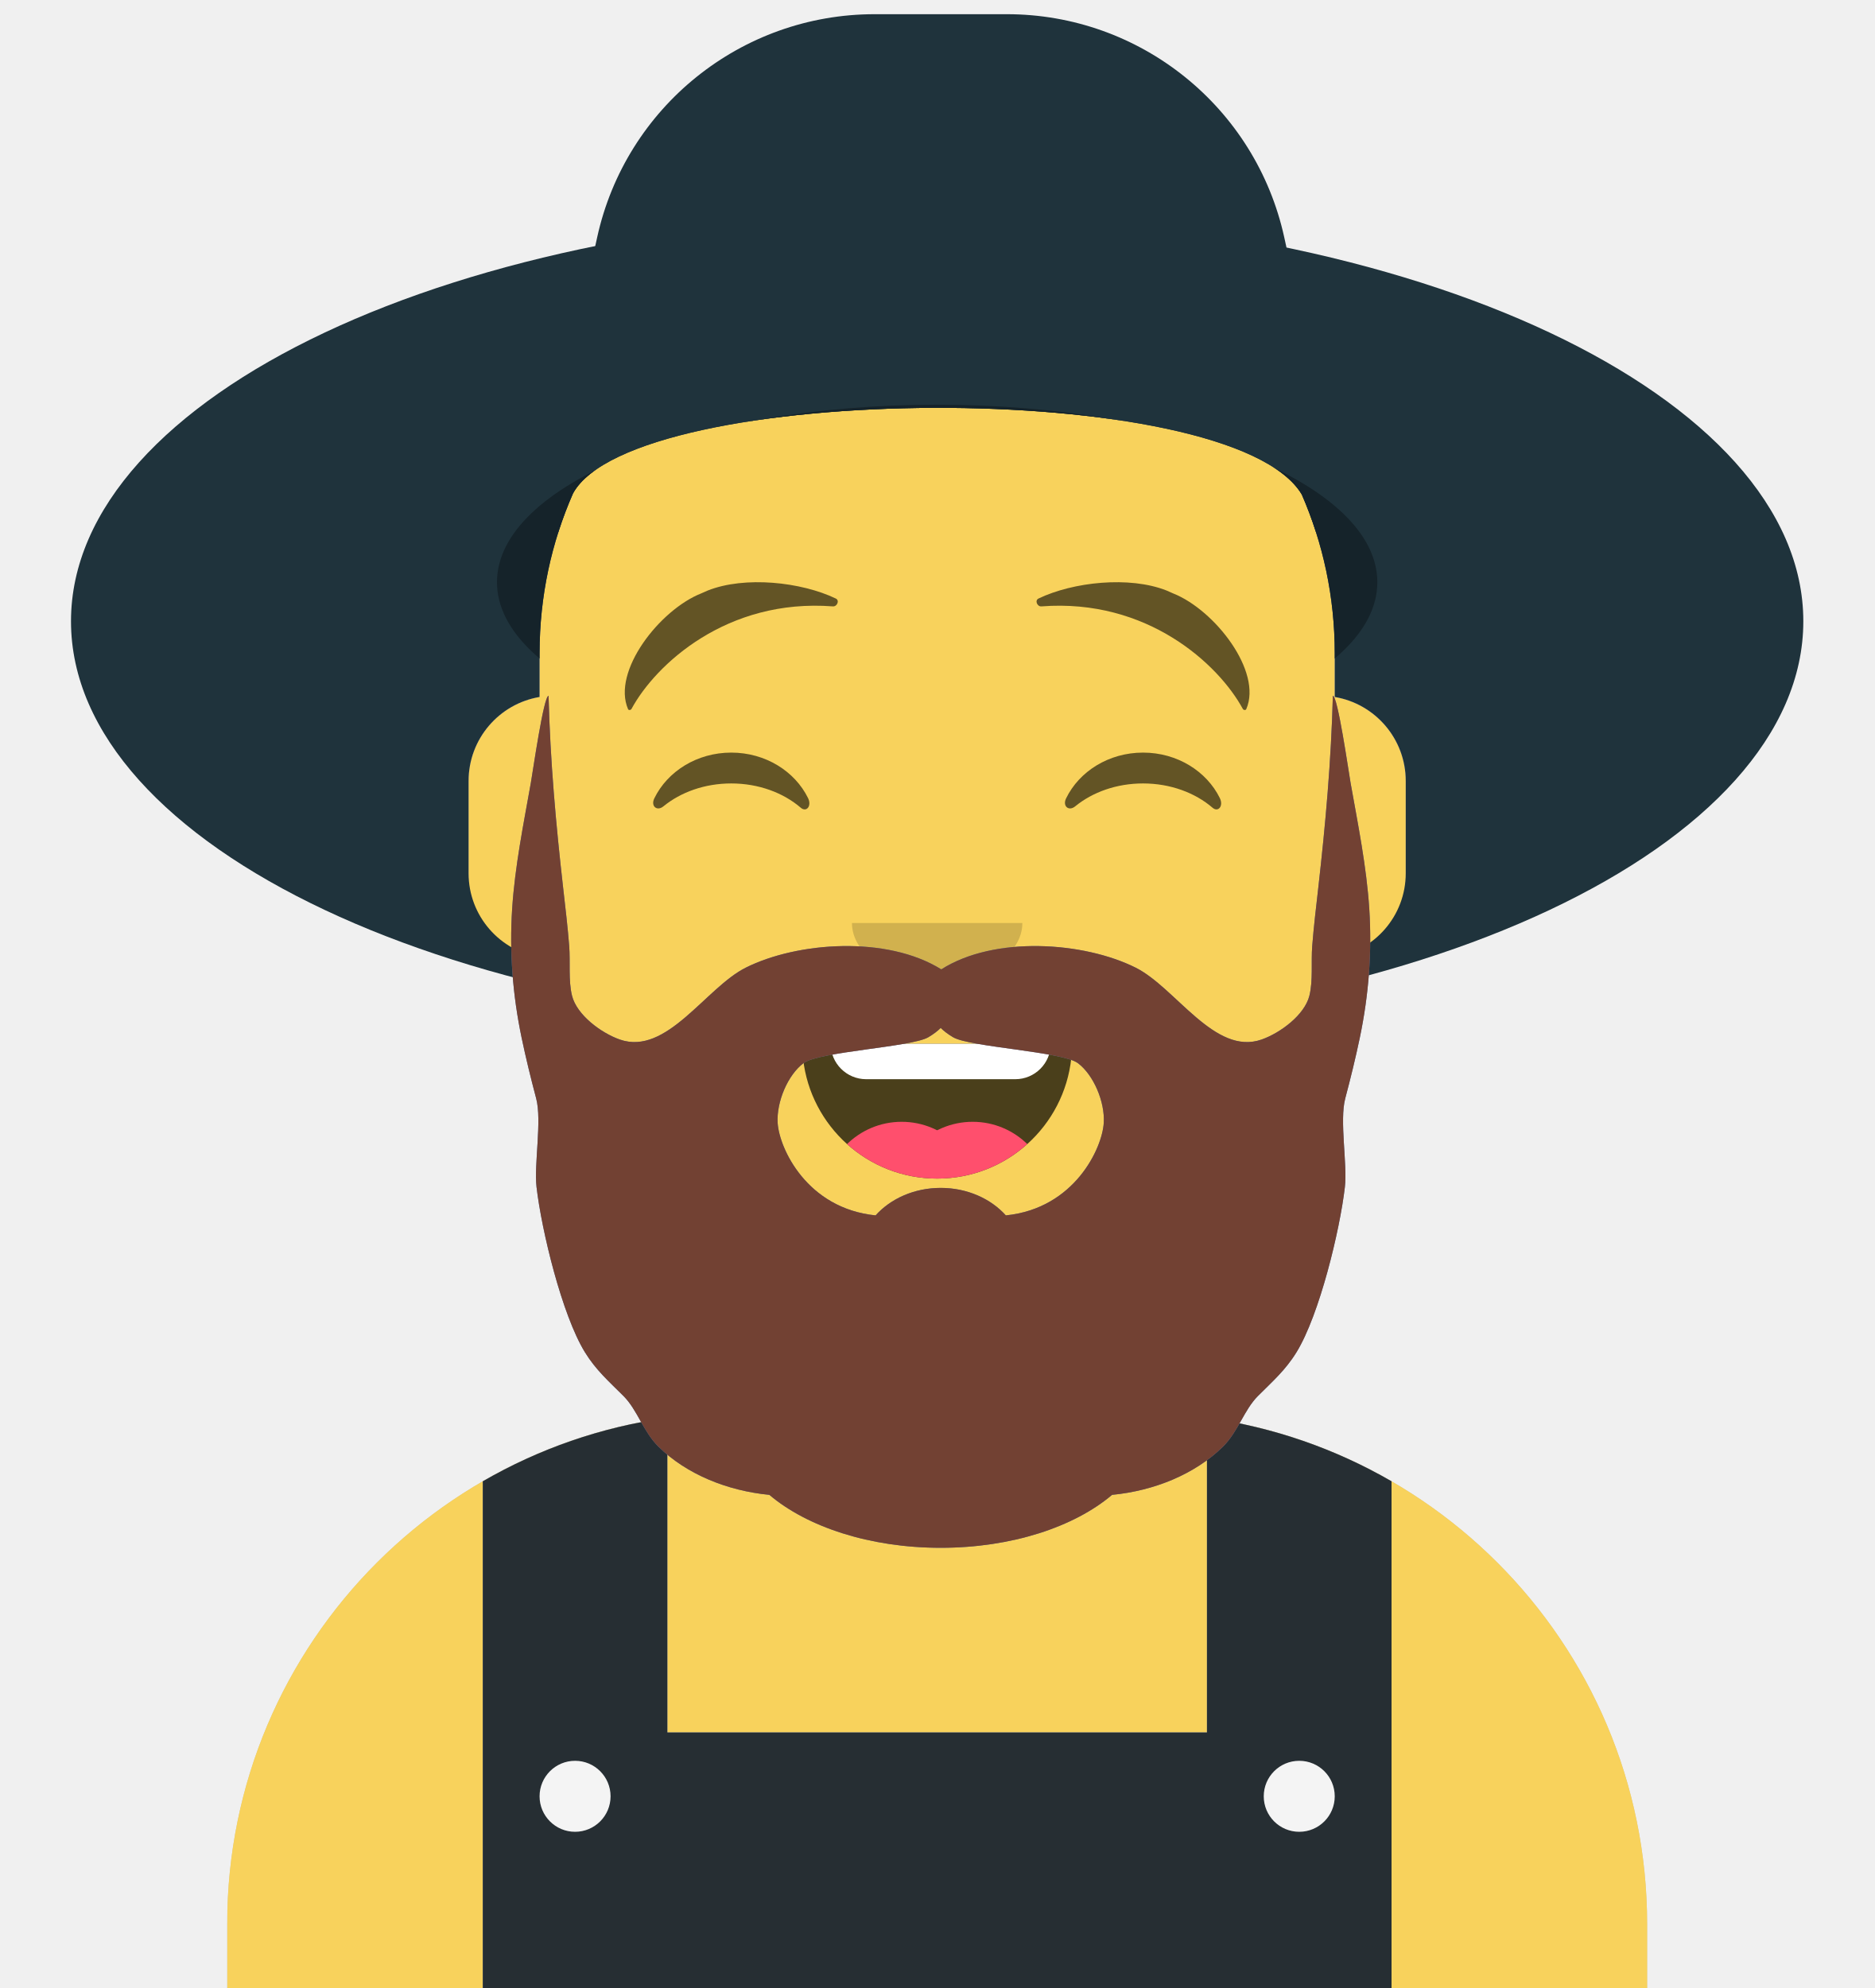
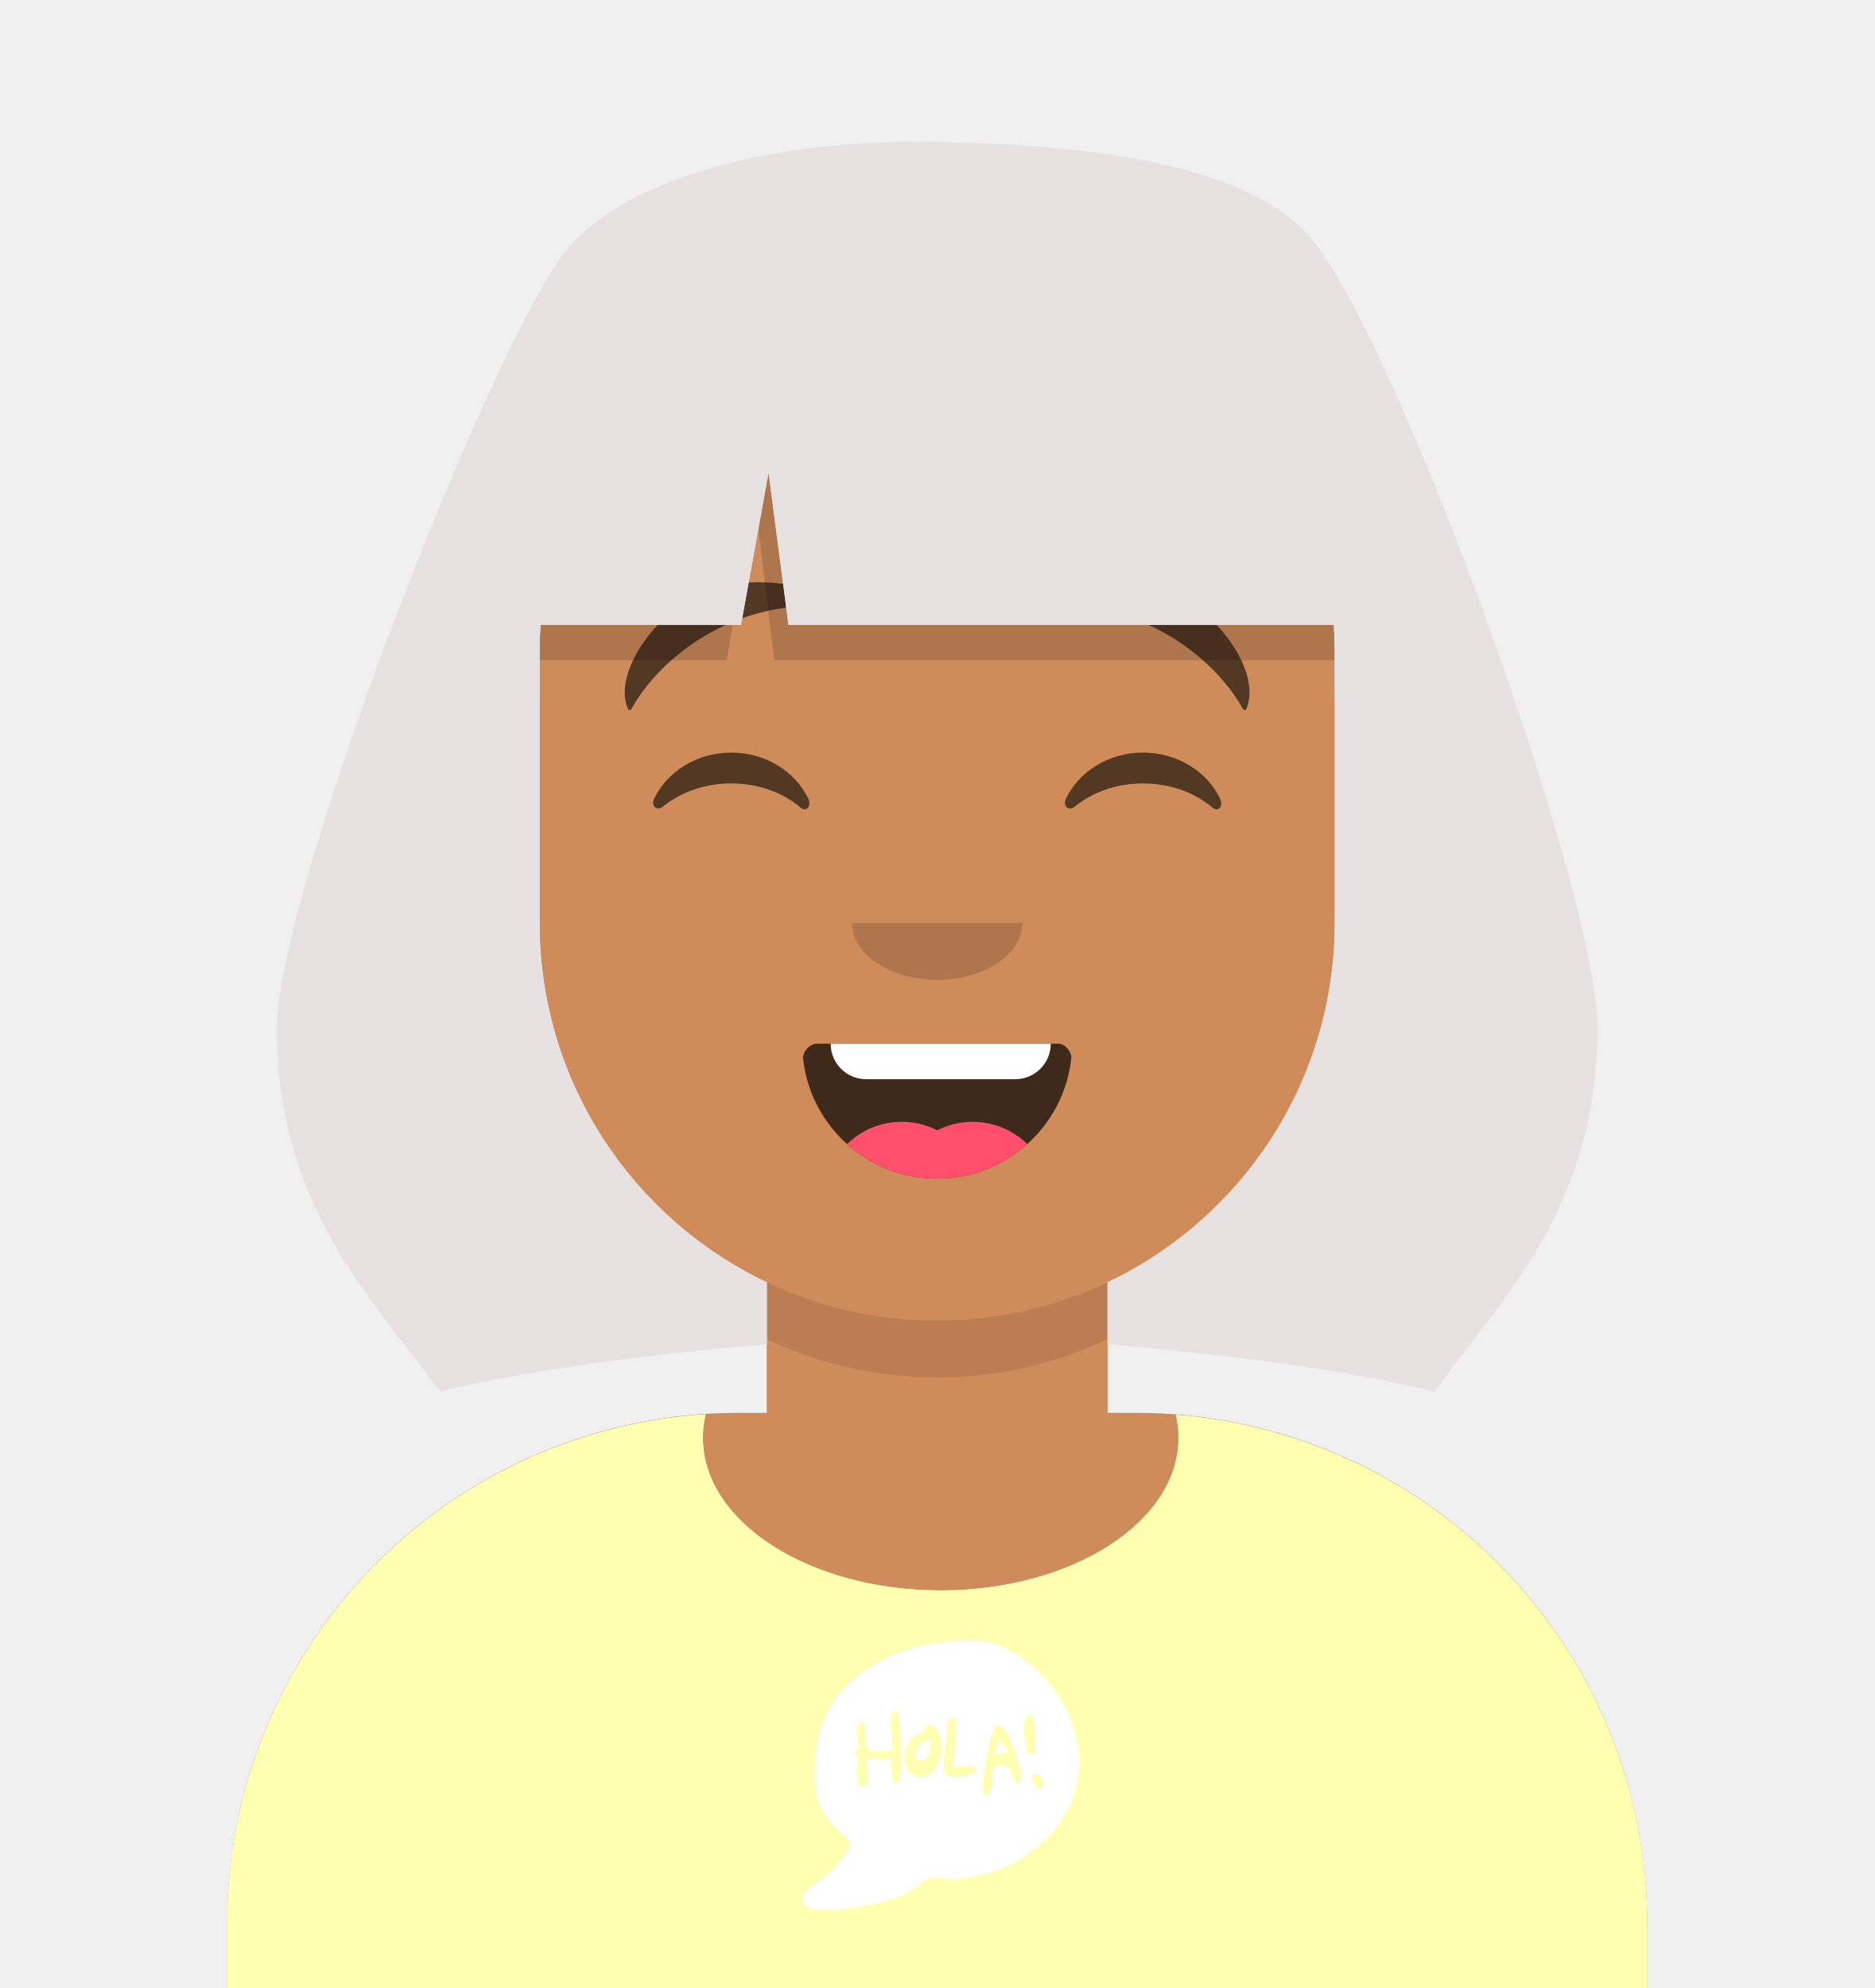
<svg xmlns="http://www.w3.org/2000/svg" xmlns:xlink="http://www.w3.org/1999/xlink" width="264px" height="280px" viewBox="0 0 264 280" version="1.1">
  <defs>
-     <circle id="react-path-1466423" cx="120" cy="120" r="120" />
-     <path d="M12,160 C12,226.274 65.726,280 132,280 C198.274,280 252,226.274 252,160 L264,160 L264,-1.42108547e-14 L-3.19744231e-14,-1.42108547e-14 L-3.19744231e-14,160 L12,160 Z" id="react-path-1466424" />
-     <path d="M124,144.611 L124,163 L128,163 L128,163 C167.765,163 200,195.235 200,235 L200,244 L0,244 L0,235 C-4.86974701e-15,195.235 32.235,163 72,163 L72,163 L76,163 L76,144.611 C58.763,136.422 46.372,119.687 44.305,99.881 C38.48,99.058 34,94.052 34,88 L34,74 C34,68.054 38.325,63.118 44,62.166 L44,56 L44,56 C44,25.072 69.072,5.68137151e-15 100,0 L100,0 L100,0 C130.928,-5.68137151e-15 156,25.072 156,56 L156,62.166 C161.675,63.118 166,68.054 166,74 L166,88 C166,94.052 161.52,99.058 155.695,99.881 C153.628,119.687 141.237,136.422 124,144.611 Z" id="react-path-1466425" />
+     <circle id="react-path-9936080" cx="120" cy="120" r="120" />
+     <path d="M12,160 C12,226.274 65.726,280 132,280 C198.274,280 252,226.274 252,160 L264,160 L264,-1.42108547e-14 L-3.19744231e-14,-1.42108547e-14 L-3.19744231e-14,160 L12,160 Z" id="react-path-9936081" />
+     <path d="M124,144.611 L124,163 L128,163 L128,163 C167.765,163 200,195.235 200,235 L200,244 L0,244 L0,235 C-4.86974701e-15,195.235 32.235,163 72,163 L72,163 L76,163 L76,144.611 C58.763,136.422 46.372,119.687 44.305,99.881 C38.48,99.058 34,94.052 34,88 L34,74 C34,68.054 38.325,63.118 44,62.166 L44,56 L44,56 C44,25.072 69.072,5.68137151e-15 100,0 L100,0 L100,0 C130.928,-5.68137151e-15 156,25.072 156,56 L156,62.166 C161.675,63.118 166,68.054 166,74 L166,88 C166,94.052 161.52,99.058 155.695,99.881 C153.628,119.687 141.237,136.422 124,144.611 Z" id="react-path-9936082" />
  </defs>
  <g id="Avataaar" stroke="none" stroke-width="1" fill="none" fill-rule="evenodd">
    <g transform="translate(-825, -1100)" id="Avataaar/Circle">
      <g transform="translate(825, 1100)">
        <g id="Mask" />
-         <g id="Avataaar" stroke-width="1" fill-rule="evenodd" mask="url(#react-mask-1466427)">
+         <g id="Avataaar" stroke-width="1" fill-rule="evenodd" mask="url(#react-mask-9936084)">
          <g id="Body" transform="translate(32, 36)">
-             <mask id="react-mask-1466428" fill="white">
-               <use xlink:href="#react-path-1466425" />
+             <mask id="react-mask-9936085" fill="white">
+               <use xlink:href="#react-path-9936082" />
            </mask>
-             <use fill="#D0C6AC" xlink:href="#react-path-1466425" />
-             <g id="Skin/👶🏽-03-Brown" mask="url(#react-mask-1466428)" fill="#F8D25C">
+             <use fill="#D0C6AC" xlink:href="#react-path-9936082" />
+             <g id="Skin/👶🏽-03-Brown" mask="url(#react-mask-9936085)" fill="#D08B5B">
              <g transform="translate(0, 0)" id="Color">
                <rect x="0" y="0" width="264" height="280" />
              </g>
            </g>
-             <path d="M156,79 L156,102 C156,132.928 130.928,158 100,158 C69.072,158 44,132.928 44,102 L44,79 L44,94 C44,124.928 69.072,150 100,150 C130.928,150 156,124.928 156,94 L156,79 Z" id="Neck-Shadow" fill-opacity="0.1" fill="#000000" mask="url(#react-mask-1466428)" />
+             <path d="M156,79 L156,102 C156,132.928 130.928,158 100,158 C69.072,158 44,132.928 44,102 L44,79 L44,94 C44,124.928 69.072,150 100,150 C130.928,150 156,124.928 156,94 L156,79 Z" id="Neck-Shadow" fill-opacity="0.1" fill="#000000" mask="url(#react-mask-9936085)" />
          </g>
-           <g id="Clothing/Overall" transform="translate(0, 170)">
+           <g id="Clothing/Graphic-Shirt" transform="translate(0, 170)">
            <defs>
-               <path d="M94,29.688 L94,74 L170,74 L170,29.688 C179.363,30.989 188.15,34.091 196,38.632 L196,110 L187,110 L77,110 L68,110 L68,38.632 C75.85,34.091 84.637,30.989 94,29.688 Z" id="react-path-1466429" />
+               <path d="M165.624,29.268 C202.76,32.137 232,63.18 232,101.052 L232,110 L32,110 L32,101.052 C32,62.835 61.775,31.572 99.393,29.197 C99.134,30.274 99,31.377 99,32.5 C99,44.374 113.998,54 132.5,54 C151.002,54 166,44.374 166,32.5 C166,31.402 165.872,30.322 165.624,29.268 Z" id="react-path-9936086" />
            </defs>
-             <mask id="react-mask-1466430" fill="white">
-               <use xlink:href="#react-path-1466429" />
+             <mask id="react-mask-9936087" fill="white">
+               <use xlink:href="#react-path-9936086" />
            </mask>
-             <use id="Overall" fill="#B7C1DB" fill-rule="evenodd" xlink:href="#react-path-1466429" />
-             <g id="Color/Palette/Gray-01" mask="url(#react-mask-1466430)" fill-rule="evenodd" fill="#262E33">
+             <use id="Clothes" fill="#E6E6E6" fill-rule="evenodd" xlink:href="#react-path-9936086" />
+             <g id="Color/Palette/Gray-01" mask="url(#react-mask-9936087)" fill-rule="evenodd" fill="#FFFFB1">
              <rect id="🖍Color" x="0" y="0" width="264" height="110" />
            </g>
-             <circle id="Button" fill="#F4F4F4" fill-rule="evenodd" cx="81" cy="83" r="5" />
-             <circle id="Button" fill="#F4F4F4" fill-rule="evenodd" cx="183" cy="83" r="5" />
+             <g id="Clothing/Graphic/Hola" mask="url(#react-mask-9936087)" fill-rule="evenodd" fill="#FFFFFF">
+               <g transform="translate(77, 58)" id="Hola">
+                 <path d="M74.637,16.948 C75.917,22.71 73.733,28.192 69.307,31.952 C67.227,33.72 64.873,35.026 62.251,35.787 C60.792,36.21 59.267,36.509 57.754,36.657 C56.618,36.768 54.97,36.257 53.963,36.546 C52.844,36.867 51.405,38.411 50.207,38.908 C49.535,39.187 48.839,39.432 48.139,39.635 C46.633,40.073 45.074,40.369 43.526,40.612 C41.924,40.862 35.243,41.914 36.071,38.975 C36.355,37.964 39.182,36.471 39.795,35.791 C40.249,35.289 42.94,32.427 42.814,31.496 C42.774,31.202 41.067,29.865 40.666,29.416 C39.757,28.397 38.904,27.358 38.421,26.065 C37.592,23.849 37.635,21.067 37.911,18.745 C38.599,12.941 41.477,9.086 46.513,6.196 C49.368,4.558 52.472,3.657 55.718,3.261 C59.674,2.778 62.828,2.763 66.185,5.011 C70.605,7.971 73.46,11.679 74.637,16.948 Z M69.506,23.936 C70.592,23.636 69.198,20.883 68.427,22.216 C68.15,22.697 68.89,24.105 69.506,23.936 Z M67.685,18.614 C67.773,18.973 68.119,19.084 68.433,19.041 C69.183,18.937 68.713,18.06 68.734,17.668 C68.774,16.919 68.841,15.029 68.562,14.347 C68.049,13.094 67.587,13.334 67.288,14.562 C67.021,15.662 67.411,17.509 67.685,18.614 Z M66.637,22.893 C67.48,22.395 65.257,16.717 64.769,15.905 C62.877,12.76 62.265,18.336 61.975,19.714 C61.85,20.311 60.457,26.496 62.314,24.502 C63.305,23.438 61.756,19.9 64.557,20.723 C65.541,21.012 64.829,20.929 65.431,21.832 C65.652,22.162 65.889,23.333 66.637,22.893 Z M60.295,21.599 C61.081,20.248 57.63,20.878 57.233,20.902 C57.327,19.103 57.678,17.279 57.673,15.48 C57.672,15.005 57.838,13.289 56.715,14.099 C56.261,14.426 56.417,15.928 56.379,16.379 C56.289,17.436 55.431,21.086 56.271,21.938 C56.866,22.542 59.964,22.159 60.295,21.599 Z M55.496,19.159 C55.834,17.815 55.412,14.906 53.651,14.879 C53.038,14.871 53.316,15.71 53.164,15.798 C52.099,16.42 51.636,16.341 51.005,17.445 C48.518,21.796 54.071,24.89 55.496,19.159 Z M49.469,22.99 C50.23,22.78 50.015,13.012 49.138,13.006 C47.629,12.998 49.075,17.846 48.503,18.497 C48.332,18.692 47.477,18.511 47.253,18.552 C46.113,18.764 45.362,18.644 45.013,17.946 C44.701,17.327 45.374,13.066 43.755,15.156 C43.77,15.894 43.782,16.632 43.79,17.369 C44.126,18.084 44.001,18.52 43.414,18.675 C43.384,19.145 43.806,19.539 43.811,19.692 C43.836,20.463 43.327,23.923 44.711,23.756 C45.596,23.649 45.032,20.275 45.028,19.726 C46.171,19.753 47.367,19.881 48.503,19.734 C48.509,20.161 48.215,23.337 49.469,22.99 Z M63.837,17 C64.271,17.607 64.656,18.218 65,18.842 C64.334,18.899 63.668,18.952 63,19 C63.272,18.332 63.544,17.665 63.837,17 Z M53.923,17 C54.068,17.423 54.179,20.288 52.568,19.976 C51.648,19.799 52.061,18.212 52.322,17.885 C52.872,17.195 53.195,17.437 53.923,17 Z" />
+               </g>
+             </g>
          </g>
          <g id="Face" transform="translate(76, 82)" fill="#000000">
            <g id="Mouth/Smile" transform="translate(2, 52)">
              <defs>
-                 <path d="M35.118,15.128 C36.176,24.62 44.226,32 54,32 C63.804,32 71.874,24.574 72.892,15.04 C72.974,14.273 72.117,13 71.043,13 C56.149,13 44.738,13 37.087,13 C36.007,13 35.012,14.178 35.118,15.128 Z" id="react-path-1466431" />
+                 <path d="M35.118,15.128 C36.176,24.62 44.226,32 54,32 C63.804,32 71.874,24.574 72.892,15.04 C72.974,14.273 72.117,13 71.043,13 C56.149,13 44.738,13 37.087,13 C36.007,13 35.012,14.178 35.118,15.128 Z" id="react-path-9936088" />
              </defs>
-               <mask id="react-mask-1466432" fill="white">
-                 <use xlink:href="#react-path-1466431" />
+               <mask id="react-mask-9936089" fill="white">
+                 <use xlink:href="#react-path-9936088" />
              </mask>
-               <use id="Mouth" fill-opacity="0.7" fill="#000000" fill-rule="evenodd" xlink:href="#react-path-1466431" />
-               <rect id="Teeth" fill="#FFFFFF" fill-rule="evenodd" mask="url(#react-mask-1466432)" x="39" y="2" width="31" height="16" rx="5" />
-               <g id="Tongue" stroke-width="1" fill-rule="evenodd" mask="url(#react-mask-1466432)" fill="#FF4F6D">
+               <use id="Mouth" fill-opacity="0.7" fill="#000000" fill-rule="evenodd" xlink:href="#react-path-9936088" />
+               <rect id="Teeth" fill="#FFFFFF" fill-rule="evenodd" mask="url(#react-mask-9936089)" x="39" y="2" width="31" height="16" rx="5" />
+               <g id="Tongue" stroke-width="1" fill-rule="evenodd" mask="url(#react-mask-9936089)" fill="#FF4F6D">
                <g transform="translate(38, 24)">
                  <circle cx="11" cy="11" r="11" />
                  <circle cx="21" cy="11" r="11" />
                </g>
              </g>
            </g>
            <g id="Nose/Default" transform="translate(28, 40)" fill-opacity="0.16">
              <path d="M16,8 C16,12.418 21.373,16 28,16 L28,16 C34.627,16 40,12.418 40,8" id="Nose" />
            </g>
            <g id="Eyes/Happy-😁" transform="translate(0, 8)" fill-opacity="0.6">
              <path d="M16.16,22.447 C18.007,18.649 22.164,16 26.998,16 C31.814,16 35.959,18.63 37.815,22.407 C38.367,23.529 37.582,24.447 36.791,23.767 C34.34,21.66 30.859,20.344 26.998,20.344 C23.257,20.344 19.874,21.579 17.438,23.572 C16.547,24.3 15.62,23.558 16.16,22.447 Z" id="Squint" />
              <path d="M74.16,22.447 C76.007,18.649 80.164,16 84.998,16 C89.814,16 93.959,18.63 95.815,22.407 C96.367,23.529 95.582,24.447 94.791,23.767 C92.34,21.66 88.859,20.344 84.998,20.344 C81.257,20.344 77.874,21.579 75.438,23.572 C74.547,24.3 73.62,23.558 74.16,22.447 Z" id="Squint" />
            </g>
            <g id="Eyebrow/Natural/Raised-Excited-Natural" fill-opacity="0.6">
              <path d="M22.766,1.578 L23.677,1.176 C28.919,-0.905 36.865,-0.033 41.723,2.299 C42.29,2.571 41.902,3.452 41.321,3.407 C26.402,2.256 16.358,11.553 12.946,17.847 C12.845,18.034 12.539,18.055 12.464,17.881 C10.156,12.562 16.913,3.896 22.766,1.578 Z" id="Eye-Browse-Reddit" />
              <path d="M80.766,1.578 L81.677,1.176 C86.919,-0.905 94.865,-0.033 99.723,2.299 C100.29,2.571 99.902,3.452 99.321,3.407 C84.402,2.256 74.358,11.553 70.946,17.847 C70.845,18.034 70.539,18.055 70.464,17.881 C68.156,12.562 74.913,3.896 80.766,1.578 Z" id="Eye-Browse-Reddit" transform="translate(85, 9) scale(-1, 1) translate(-85, -9) " />
            </g>
          </g>
          <g id="Top" stroke-width="1" fill-rule="evenodd">
            <defs>
-               <rect id="react-path-1466437" x="0" y="0" width="264" height="280" />
-               <path d="M156,180.611 C173.531,172.283 186.048,155.115 187.791,134.867 C193.569,134.002 198,129.019 198,123 L198,110 C198,104.054 193.675,99.118 188,98.166 L188,92 C188,84.055 186.345,76.496 183.362,69.649 C173.435,53 89.313,53.803 80.71,69.485 C77.681,76.375 76,83.991 76,92 L76,98.166 C70.325,99.118 66,104.054 66,110 L66,123 C66,129.019 70.431,134.002 76.209,134.867 C77.952,155.115 90.469,172.283 108,180.611 L108,199 L104,199 L104,199 C64.235,199 32,231.235 32,271 L32,280 L232,280 L232,271 C232,231.235 199.765,199 160,199 L156,199 L156,180.611 Z M0,5.68434189e-14 L264,5.68434189e-14 L264,280 L0,280 L0,5.68434189e-14 Z" id="react-path-1466436" />
-               <filter x="-0.8%" y="-2.0%" width="101.5%" height="108.0%" filterUnits="objectBoundingBox" id="react-filter-1466433">
-                 <feOffset dx="0" dy="2" in="SourceAlpha" result="shadowOffsetOuter1" />
-                 <feColorMatrix values="0 0 0 0 0   0 0 0 0 0   0 0 0 0 0  0 0 0 0.16 0" type="matrix" in="shadowOffsetOuter1" result="shadowMatrixOuter1" />
-                 <feMerge>
-                   <feMergeNode in="shadowMatrixOuter1" />
-                   <feMergeNode in="SourceGraphic" />
-                 </feMerge>
-               </filter>
+               <rect id="react-path-9936092" x="0" y="0" width="264" height="280" />
+               <path d="M148.859,69 C148.953,70.321 149,71.655 149,73 L149,111 C149,133.339 135.92,152.623 117,161.611 L117,170.317 C135.146,171.816 152.721,174.335 163,177 C172.953,163.439 185.885,150.8 186,126 C186.085,107.015 158.324,30.428 146,15 C137.862,4.812 117.305,1.449 93,1 C68.695,0.551 48.923,6.509 41,16 C30.319,28.795 -0.085,107.015 4.92293245e-13,126 C0.116,150.8 13.048,163.439 23,177 C33.279,174.335 50.854,171.816 69,170.317 L69,161.611 C50.08,152.623 37,133.339 37,111 L37,73 L37,73 C37,71.655 37.047,70.321 37.141,69 L65.374,69 L69.253,47.556 L72.058,69 L148.859,69 Z" id="react-path-9936093" />
            </defs>
-             <mask id="react-mask-1466434" fill="white">
-               <use xlink:href="#react-path-1466437" />
+             <mask id="react-mask-9936090" fill="white">
+               <use xlink:href="#react-path-9936092" />
            </mask>
            <g id="Mask" />
-             <g id="Top/Accesories/Hat" mask="url(#react-mask-1466434)">
+             <g id="Top/Long-Hair/Mia-Wallace" mask="url(#react-mask-9936090)">
              <g transform="translate(-1, 0)">
-                 <g id="Hat" stroke-width="1" fill-rule="evenodd" transform="translate(1, 0)">
-                   <mask id="react-mask-1466435" fill="white">
-                     <use xlink:href="#react-path-1466436" />
+                 <path d="M69.033,76.213 C81.971,43.129 95.646,26.587 110.058,26.587 C110.597,26.587 139.311,26.349 158.113,26.227 C178.767,35.585 193,55.304 193,78.115 L193,93 L110.058,93 L107.253,69.82 L103.374,93 L69,93 L69,78.115 C69,77.478 69.011,76.844 69.033,76.213 L69.033,76.213 Z" id="Shadow" fill-opacity="0.16" fill="#000000" fill-rule="evenodd" />
+                 <g id="Hair" stroke-width="1" fill="none" fill-rule="evenodd" transform="translate(40, 19)">
+                   <mask id="react-mask-9936091" fill="white">
+                     <use xlink:href="#react-path-9936093" />
                  </mask>
-                   <g id="Mask-Hair" />
-                   <path d="M123.182,2 L141.818,2 L141.818,2 C160.609,2 176.867,15.08 180.89,33.436 L190,75 L75,75 L84.11,33.436 L84.11,33.436 C88.133,15.08 104.391,2 123.182,2 Z" fill="#1F333C" mask="url(#react-mask-1466435)" />
-                   <ellipse id="Hipster" fill="#1F333C" mask="url(#react-mask-1466435)" cx="132" cy="87.5" rx="122" ry="57.5" />
-                   <ellipse id="Very" fill="#15232A" mask="url(#react-mask-1466435)" cx="132" cy="82" rx="62" ry="25" />
-                 </g>
-                 <g id="Facial-Hair/Beard-Majestic" transform="translate(49, 72)">
-                   <defs>
-                     <path d="M65.18,77.737 C67.363,76.105 80.407,75.479 82.758,74.089 C83.492,73.655 84.061,73.216 84.5,72.78 C84.939,73.216 85.509,73.655 86.242,74.089 C88.593,75.479 101.637,76.105 103.82,77.737 C106.03,79.391 107.644,83.185 107.467,86.151 C107.255,89.71 103.361,98.203 93.672,99.181 C91.558,96.828 88.237,95.31 84.5,95.31 C80.763,95.31 77.442,96.828 75.328,99.181 C65.639,98.203 61.745,89.71 61.533,86.151 C61.357,83.185 62.97,79.391 65.18,77.737 M103.142,94.906 C103.143,94.906 103.145,94.905 103.146,94.905 C103.144,94.905 103.143,94.906 103.142,94.906 M65.845,94.901 C65.849,94.903 65.857,94.906 65.862,94.908 C65.857,94.906 65.851,94.903 65.845,94.901 M144.863,55.985 C144.474,50.03 143.278,44.152 142.234,38.286 C141.953,36.707 140.424,26 139.735,26 C139.502,35.109 138.702,44.08 137.67,53.139 C137.361,55.848 137.038,58.556 136.825,61.274 C136.654,63.47 136.96,66.122 136.428,68.246 C135.749,70.952 132.348,73.478 129.703,74.411 C123.103,76.737 117.598,67.108 111.961,64.291 C104.643,60.635 92.064,59.764 84.582,64.53 C76.936,59.764 64.357,60.635 57.039,64.291 C51.402,67.108 45.897,76.737 39.297,74.411 C36.652,73.478 33.25,70.952 32.572,68.246 C32.04,66.122 32.346,63.47 32.175,61.274 C31.962,58.556 31.639,55.848 31.33,53.139 C30.298,44.08 29.497,35.109 29.265,26 C28.576,26 27.047,36.707 26.766,38.286 C25.722,44.152 24.526,50.03 24.138,55.985 C23.739,62.105 24.215,68.167 25.47,74.163 C26.069,77.028 26.769,79.876 27.519,82.704 C28.353,85.847 27.199,91.966 27.572,95.192 C28.279,101.296 31.154,113.2 34.383,118.451 C35.944,120.989 37.773,122.574 39.816,124.619 C41.783,126.588 42.604,129.64 44.726,131.737 C48.682,135.645 54.446,137.971 60.366,138.543 C65.677,143.05 74.506,146 84.5,146 C94.495,146 103.323,143.05 108.635,138.543 C114.554,137.971 120.318,135.645 124.274,131.737 C126.396,129.64 127.217,126.588 129.184,124.619 C131.226,122.574 133.056,120.989 134.617,118.451 C137.846,113.2 140.721,101.296 141.428,95.192 C141.801,91.966 140.647,85.847 141.481,82.704 C142.232,79.876 142.931,77.028 143.531,74.163 C144.785,68.167 145.261,62.105 144.863,55.985 Z" id="react-path-1466439" />
-                   </defs>
-                   <mask id="react-mask-1466438" fill="white">
-                     <use xlink:href="#react-path-1466439" />
-                   </mask>
-                   <use id="Glorious-Beard" fill="#5E7AA9" fill-rule="evenodd" xlink:href="#react-path-1466439" />
-                   <g id="Color/Hair/Brown" mask="url(#react-mask-1466438)" fill="#724133">
-                     <g transform="translate(-32, 0)" id="Color">
-                       <rect x="0" y="0" width="264" height="244" />
+                   <use id="Combined-Shape" fill="#E6E6E6" xlink:href="#react-path-9936093" />
+                   <g id="Skin/👶🏽-03-Brown" mask="url(#react-mask-9936091)" fill="#E8E1E1">
+                     <g transform="translate(0, 0) " id="Color">
+                       <rect x="0" y="0" width="264" height="280" />
                    </g>
                  </g>
                </g>
              </g>
            </g>
          </g>
        </g>
      </g>
    </g>
  </g>
</svg>
